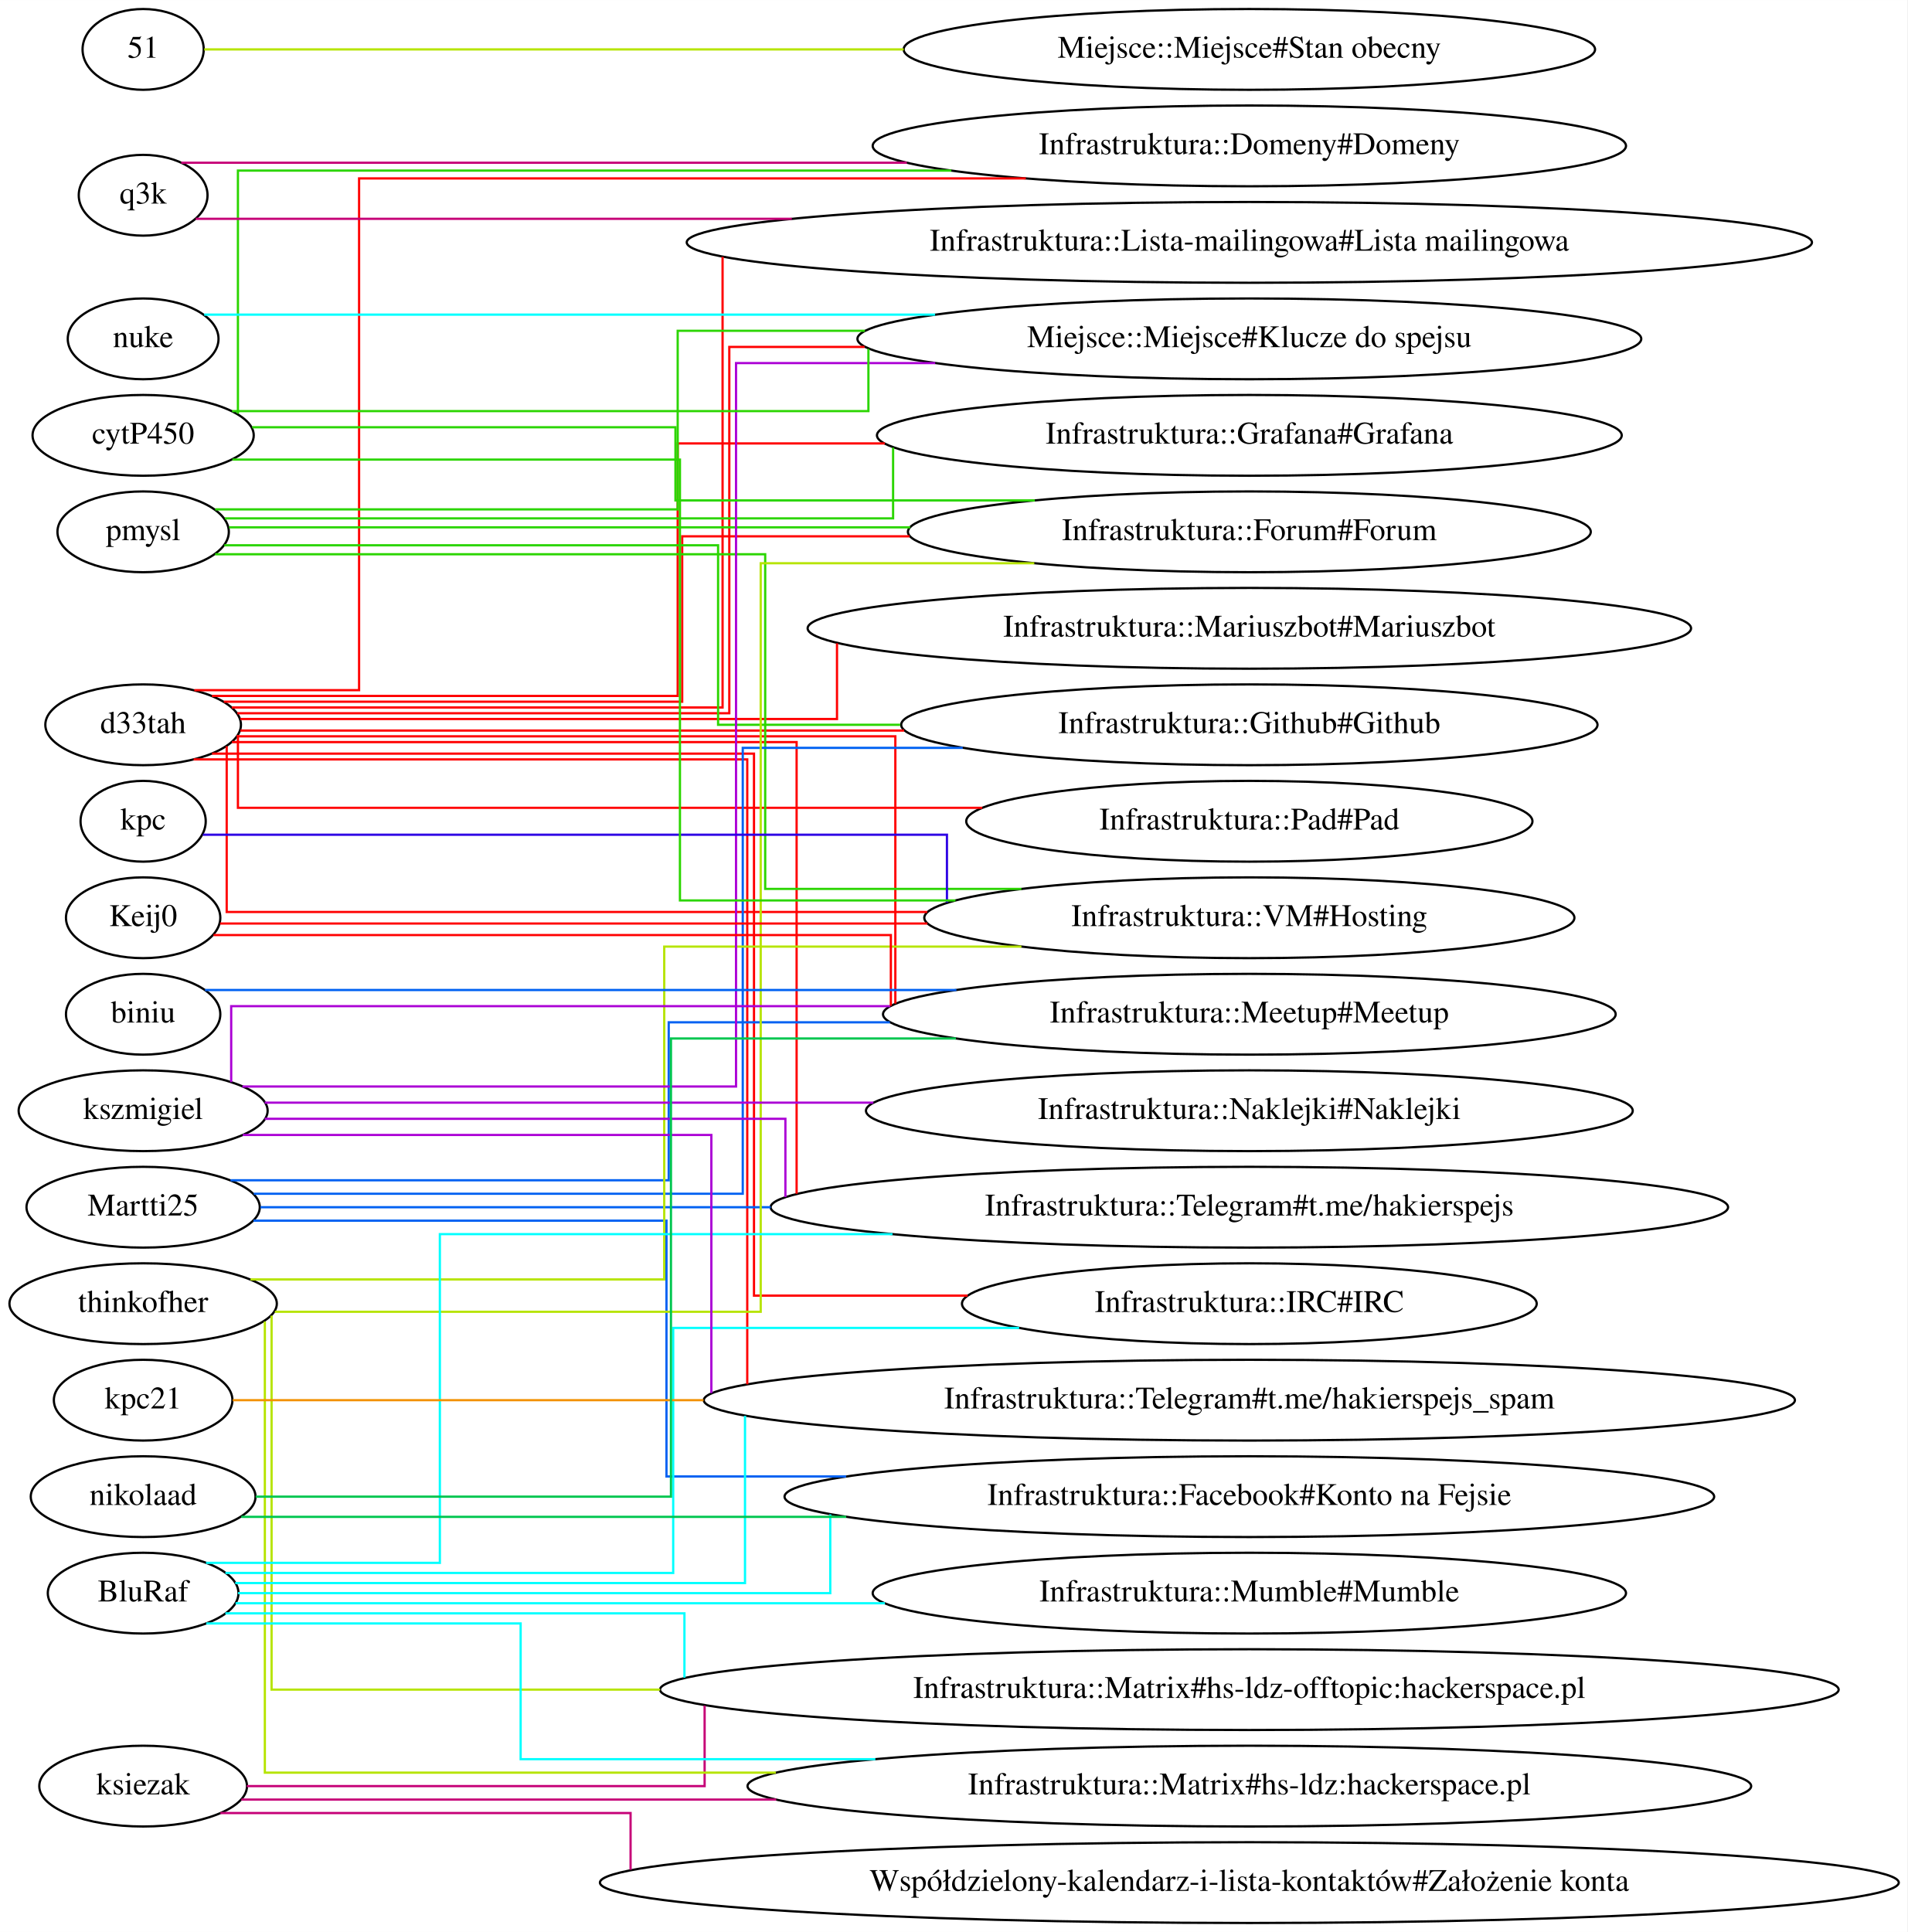
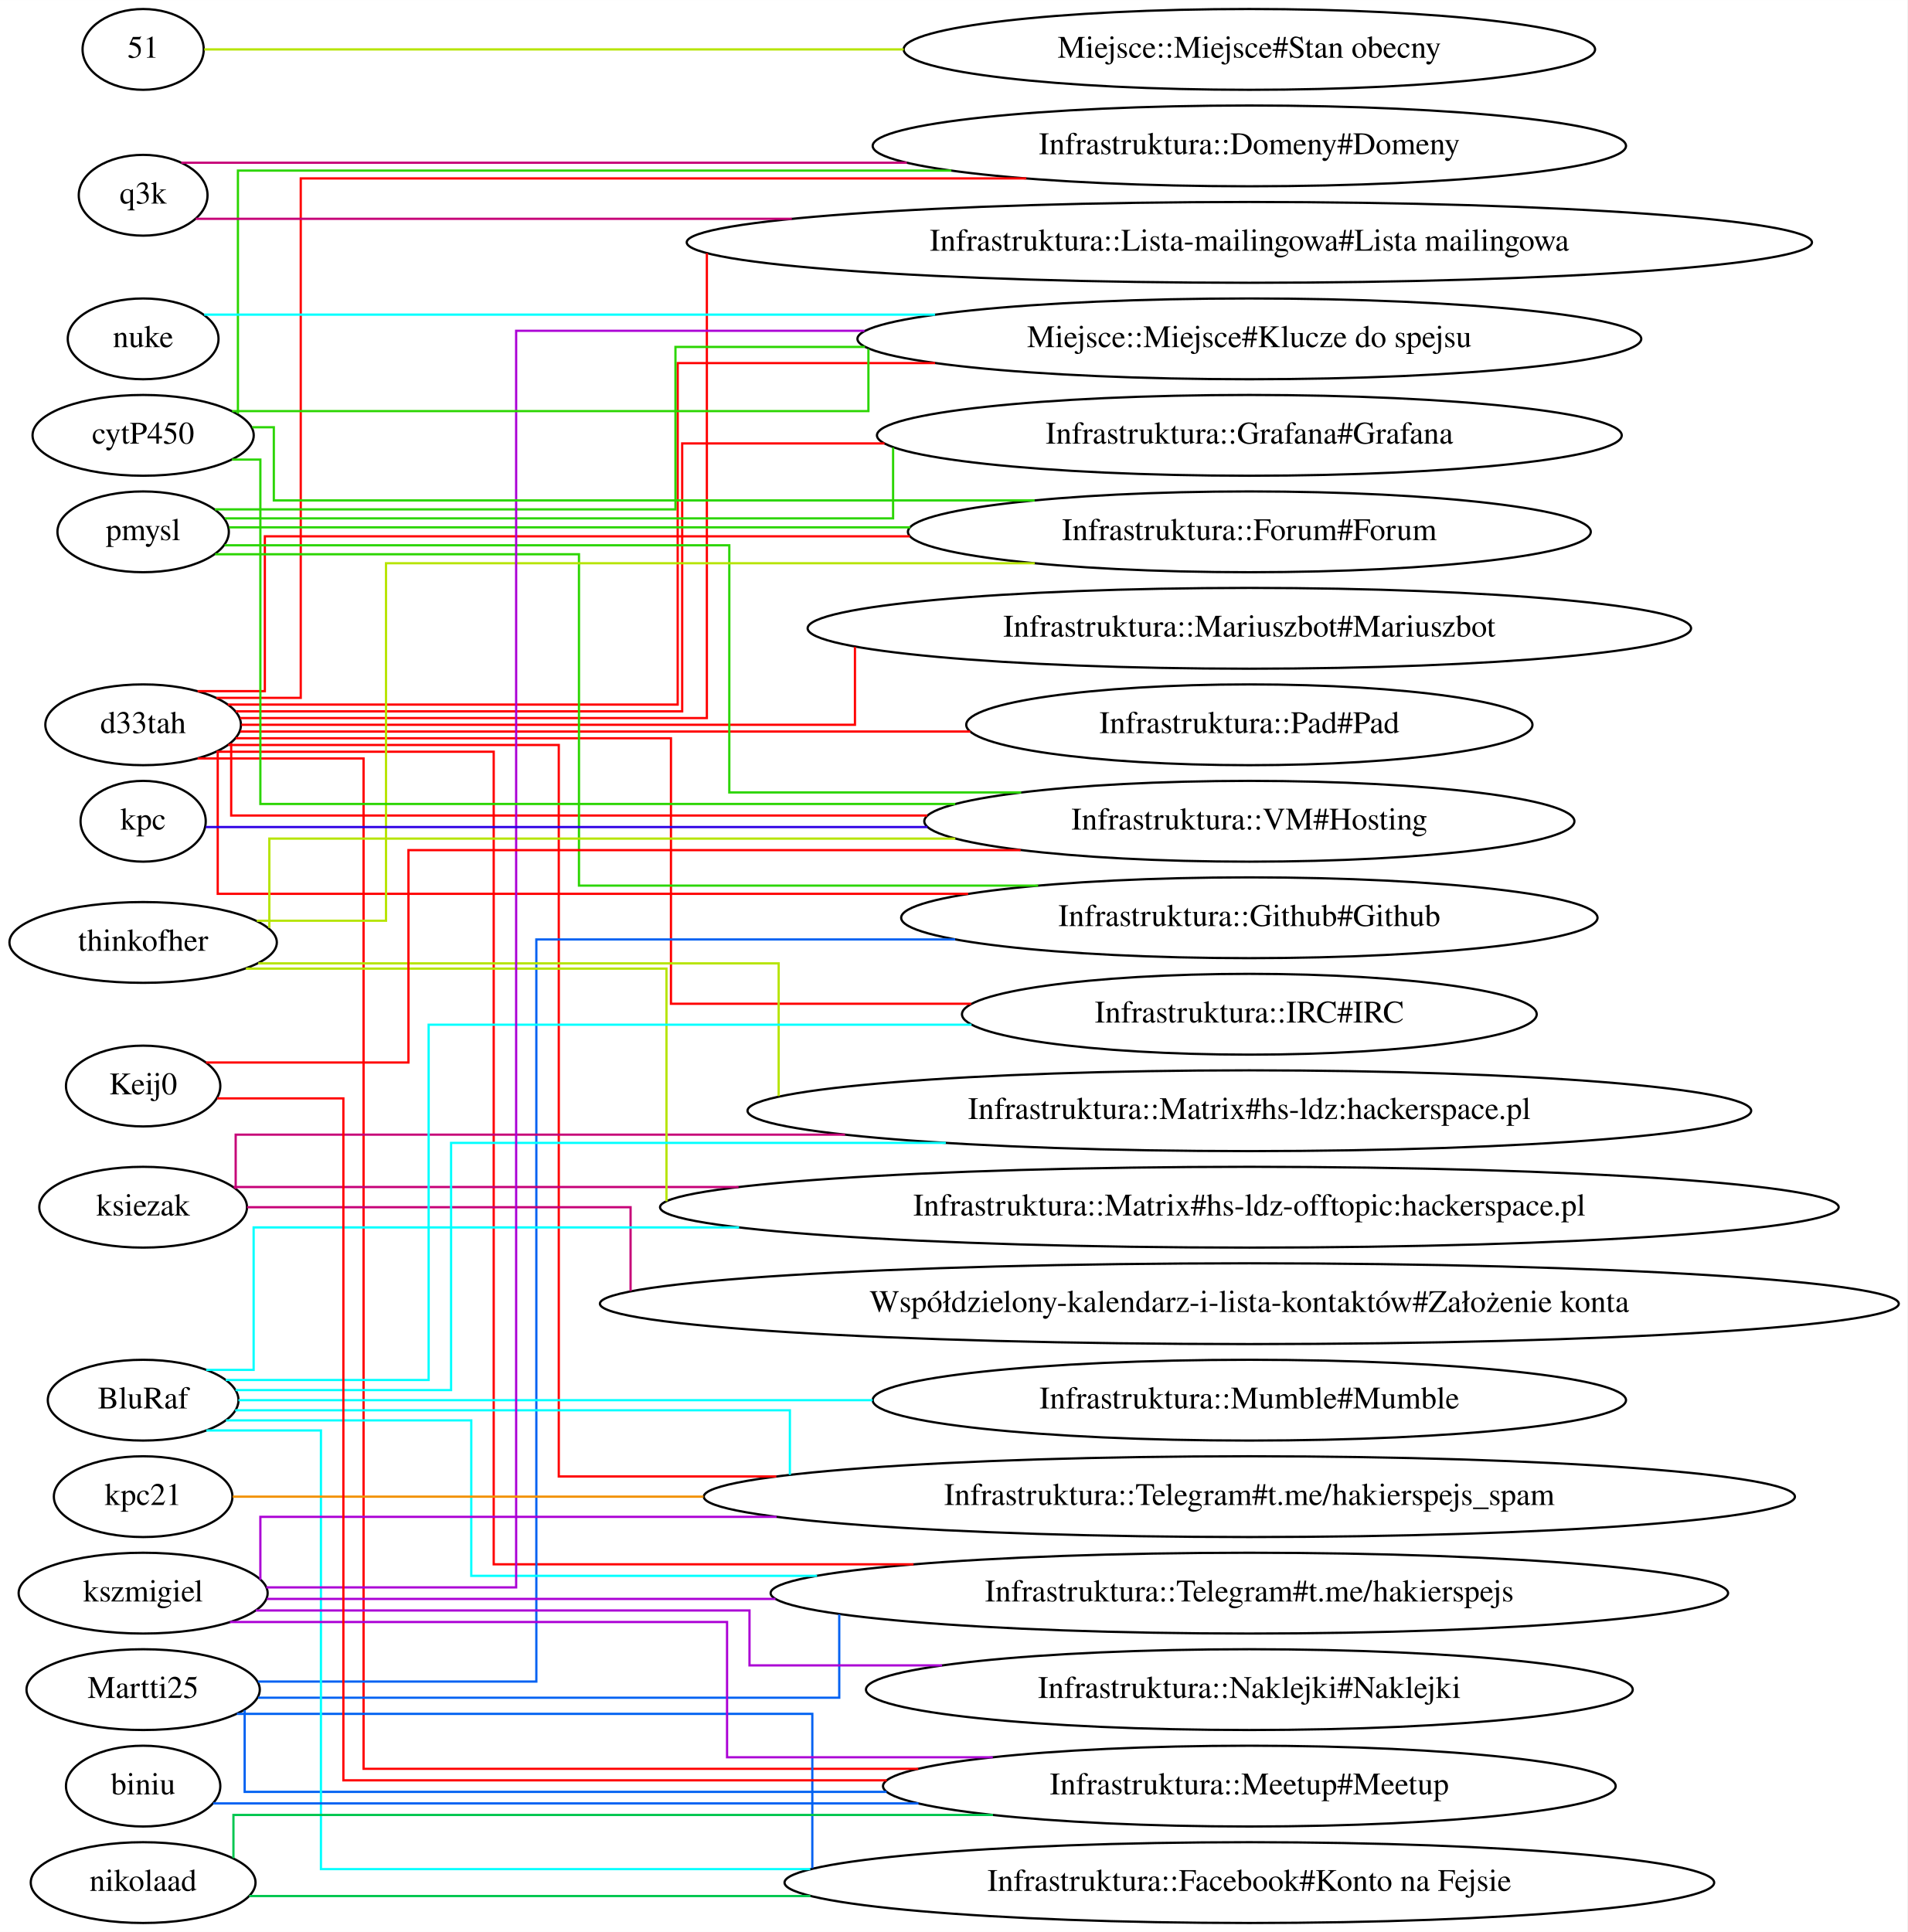
<svg xmlns="http://www.w3.org/2000/svg" width="850pt" height="861pt" viewBox="0.00 0.00 850.04 861.00">
  <g id="graph0" class="graph" transform="scale(1 1) rotate(0) translate(4 857)">
    <polygon fill="#ffffff" stroke="transparent" points="-4,4 -4,-857 846.038,-857 846.038,4 -4,4" />
    <g id="node1" class="node">
      <ellipse fill="none" stroke="#000000" cx="59.795" cy="-534" rx="43.592" ry="18" />
      <text text-anchor="middle" x="59.795" y="-530.3" font-family="Times,serif" font-size="14.00" fill="#000000">d33tah</text>
    </g>
    <g id="node2" class="node">
-       <ellipse fill="none" stroke="#000000" cx="552.814" cy="-491" rx="126.178" ry="18" />
-       <text text-anchor="middle" x="552.814" y="-487.3" font-family="Times,serif" font-size="14.00" fill="#000000">Infrastruktura::Pad#Pad</text>
-     </g>
-     <g id="edge1" class="edge">
-       <path fill="none" stroke="#ff0000" d="M102.038,-529.463C102.038,-519.583 102.038,-497 102.038,-497 102.038,-497 300.236,-497 433.788,-497" />
-     </g>
-     <g id="node3" class="node">
      <ellipse fill="none" stroke="#000000" cx="552.814" cy="-749" rx="250.756" ry="18" />
      <text text-anchor="middle" x="552.814" y="-745.3" font-family="Times,serif" font-size="14.00" fill="#000000">Infrastruktura::Lista-mailingowa#Lista mailingowa</text>
    </g>
+     <g id="edge1" class="edge">
+       <path fill="none" stroke="#ff0000" d="M102.985,-537C174.819,-537 311.038,-537 311.038,-537 311.038,-537 311.038,-712.617 311.038,-744.174" />
+     </g>
+     <g id="node3" class="node">
+       <ellipse fill="none" stroke="#000000" cx="552.814" cy="-577" rx="196.865" ry="18" />
+       <text text-anchor="middle" x="552.814" y="-573.3" font-family="Times,serif" font-size="14.00" fill="#000000">Infrastruktura::Mariuszbot#Mariuszbot</text>
+     </g>
    <g id="edge2" class="edge">
-       <path fill="none" stroke="#ff0000" d="M99.297,-541.714C171.639,-541.714 318.038,-541.714 318.038,-541.714 318.038,-541.714 318.038,-707.581 318.038,-742.569" />
+       <path fill="none" stroke="#ff0000" d="M103.573,-534C190.601,-534 377.038,-534 377.038,-534 377.038,-534 377.038,-556.214 377.038,-568.709" />
    </g>
    <g id="node4" class="node">
+       <ellipse fill="none" stroke="#000000" cx="552.814" cy="-190" rx="243.157" ry="18" />
+       <text text-anchor="middle" x="552.814" y="-186.3" font-family="Times,serif" font-size="14.00" fill="#000000">Infrastruktura::Telegram#t.me/hakierspejs_spam</text>
+     </g>
+     <g id="edge3" class="edge">
+       <path fill="none" stroke="#ff0000" d="M97.728,-525C151.924,-525 245.038,-525 245.038,-525 245.038,-525 245.038,-199 245.038,-199 245.038,-199 288.094,-199 341.998,-199" />
+     </g>
+     <g id="node5" class="node">
+       <ellipse fill="none" stroke="#000000" cx="552.814" cy="-534" rx="126.178" ry="18" />
+       <text text-anchor="middle" x="552.814" y="-530.3" font-family="Times,serif" font-size="14.00" fill="#000000">Infrastruktura::Pad#Pad</text>
+     </g>
+     <g id="edge4" class="edge">
+       <path fill="none" stroke="#ff0000" d="M103.115,-531C175.134,-531 322.082,-531 428.44,-531" />
+     </g>
+     <g id="node6" class="node">
+       <ellipse fill="none" stroke="#000000" cx="552.814" cy="-405" rx="128.077" ry="18" />
+       <text text-anchor="middle" x="552.814" y="-401.3" font-family="Times,serif" font-size="14.00" fill="#000000">Infrastruktura::IRC#IRC</text>
+     </g>
+     <g id="edge5" class="edge">
+       <path fill="none" stroke="#ff0000" d="M101.04,-528C168.507,-528 295.038,-528 295.038,-528 295.038,-528 295.038,-409.667 295.038,-409.667 295.038,-409.667 362.796,-409.667 428.834,-409.667" />
+     </g>
+     <g id="node7" class="node">
+       <ellipse fill="none" stroke="#000000" cx="552.814" cy="-706" rx="174.669" ry="18" />
+       <text text-anchor="middle" x="552.814" y="-702.3" font-family="Times,serif" font-size="14.00" fill="#000000">Miejsce::Miejsce#Klucze do spejsu</text>
+     </g>
+     <g id="edge6" class="edge">
+       <path fill="none" stroke="#ff0000" d="M97.545,-543C164.723,-543 298.038,-543 298.038,-543 298.038,-543 298.038,-695.2 298.038,-695.2 298.038,-695.2 353.553,-695.2 412.755,-695.2" />
+     </g>
+     <g id="node8" class="node">
+       <ellipse fill="none" stroke="#000000" cx="552.814" cy="-491" rx="144.874" ry="18" />
+       <text text-anchor="middle" x="552.814" y="-487.3" font-family="Times,serif" font-size="14.00" fill="#000000">Infrastruktura::VM#Hosting</text>
+     </g>
+     <g id="edge7" class="edge">
+       <path fill="none" stroke="#ff0000" d="M99.038,-525.819C99.038,-514.005 99.038,-493.571 99.038,-493.571 99.038,-493.571 276.294,-493.571 409.236,-493.571" />
+     </g>
+     <g id="node9" class="node">
      <ellipse fill="none" stroke="#000000" cx="552.814" cy="-663" rx="165.971" ry="18" />
      <text text-anchor="middle" x="552.814" y="-659.3" font-family="Times,serif" font-size="14.00" fill="#000000">Infrastruktura::Grafana#Grafana</text>
    </g>
-     <g id="edge3" class="edge">
-       <path fill="none" stroke="#ff0000" d="M90.453,-546.857C154.799,-546.857 298.038,-546.857 298.038,-546.857 298.038,-546.857 298.038,-659.4 298.038,-659.4 298.038,-659.4 340.288,-659.4 390.378,-659.4" />
-     </g>
-     <g id="node5" class="node">
-       <ellipse fill="none" stroke="#000000" cx="552.814" cy="-233" rx="243.157" ry="18" />
-       <text text-anchor="middle" x="552.814" y="-229.3" font-family="Times,serif" font-size="14.00" fill="#000000">Infrastruktura::Telegram#t.me/hakierspejs_spam</text>
-     </g>
-     <g id="edge4" class="edge">
-       <path fill="none" stroke="#ff0000" d="M82.287,-518.571C146.997,-518.571 329.038,-518.571 329.038,-518.571 329.038,-518.571 329.038,-284.035 329.038,-240.059" />
-     </g>
-     <g id="node6" class="node">
-       <ellipse fill="none" stroke="#000000" cx="552.814" cy="-706" rx="174.669" ry="18" />
-       <text text-anchor="middle" x="552.814" y="-702.3" font-family="Times,serif" font-size="14.00" fill="#000000">Miejsce::Miejsce#Klucze do spejsu</text>
-     </g>
-     <g id="edge5" class="edge">
-       <path fill="none" stroke="#ff0000" d="M101.768,-539.143C175.615,-539.143 321.038,-539.143 321.038,-539.143 321.038,-539.143 321.038,-702.4 321.038,-702.4 321.038,-702.4 346.892,-702.4 381.329,-702.4" />
-     </g>
-     <g id="node7" class="node">
-       <ellipse fill="none" stroke="#000000" cx="552.814" cy="-405" rx="163.271" ry="18" />
-       <text text-anchor="middle" x="552.814" y="-401.3" font-family="Times,serif" font-size="14.00" fill="#000000">Infrastruktura::Meetup#Meetup</text>
-     </g>
-     <g id="edge6" class="edge">
-       <path fill="none" stroke="#ff0000" d="M101.576,-528.857C191.444,-528.857 395.038,-528.857 395.038,-528.857 395.038,-528.857 395.038,-432.328 395.038,-409.704" />
-     </g>
-     <g id="node8" class="node">
-       <ellipse fill="none" stroke="#000000" cx="552.814" cy="-276" rx="128.077" ry="18" />
-       <text text-anchor="middle" x="552.814" y="-272.3" font-family="Times,serif" font-size="14.00" fill="#000000">Infrastruktura::IRC#IRC</text>
-     </g>
-     <g id="edge7" class="edge">
-       <path fill="none" stroke="#ff0000" d="M90.495,-521.143C161.694,-521.143 332.038,-521.143 332.038,-521.143 332.038,-521.143 332.038,-279.6 332.038,-279.6 332.038,-279.6 377.564,-279.6 427.269,-279.6" />
-     </g>
-     <g id="node9" class="node">
+     <g id="edge8" class="edge">
+       <path fill="none" stroke="#ff0000" d="M101.094,-540C169.783,-540 300.038,-540 300.038,-540 300.038,-540 300.038,-659.4 300.038,-659.4 300.038,-659.4 341.156,-659.4 390.225,-659.4" />
+     </g>
+     <g id="node10" class="node">
+       <ellipse fill="none" stroke="#000000" cx="552.814" cy="-448" rx="155.173" ry="18" />
+       <text text-anchor="middle" x="552.814" y="-444.3" font-family="Times,serif" font-size="14.00" fill="#000000">Infrastruktura::Github#Github</text>
+     </g>
+     <g id="edge9" class="edge">
+       <path fill="none" stroke="#ff0000" d="M93.038,-522.229C93.038,-501.042 93.038,-458.667 93.038,-458.667 93.038,-458.667 291.342,-458.667 427.482,-458.667" />
+     </g>
+     <g id="node11" class="node">
+       <ellipse fill="none" stroke="#000000" cx="552.814" cy="-61" rx="163.271" ry="18" />
+       <text text-anchor="middle" x="552.814" y="-57.3" font-family="Times,serif" font-size="14.00" fill="#000000">Infrastruktura::Meetup#Meetup</text>
+     </g>
+     <g id="edge10" class="edge">
+       <path fill="none" stroke="#ff0000" d="M84.08,-519C113.172,-519 158.038,-519 158.038,-519 158.038,-519 158.038,-68.714 158.038,-68.714 158.038,-68.714 293.122,-68.714 405.252,-68.714" />
+     </g>
+     <g id="node12" class="node">
+       <ellipse fill="none" stroke="#000000" cx="552.814" cy="-792" rx="167.87" ry="18" />
+       <text text-anchor="middle" x="552.814" y="-788.3" font-family="Times,serif" font-size="14.00" fill="#000000">Infrastruktura::Domeny#Domeny</text>
+     </g>
+     <g id="edge11" class="edge">
+       <path fill="none" stroke="#ff0000" d="M92.449,-546C110.792,-546 130.038,-546 130.038,-546 130.038,-546 130.038,-777.5 130.038,-777.5 130.038,-777.5 328.449,-777.5 453.425,-777.5" />
+     </g>
+     <g id="node13" class="node">
+       <ellipse fill="none" stroke="#000000" cx="552.814" cy="-147" rx="213.362" ry="18" />
+       <text text-anchor="middle" x="552.814" y="-143.3" font-family="Times,serif" font-size="14.00" fill="#000000">Infrastruktura::Telegram#t.me/hakierspejs</text>
+     </g>
+     <g id="edge12" class="edge">
+       <path fill="none" stroke="#ff0000" d="M92.548,-522C138.364,-522 216.038,-522 216.038,-522 216.038,-522 216.038,-159.857 216.038,-159.857 216.038,-159.857 313.193,-159.857 403.138,-159.857" />
+     </g>
+     <g id="node14" class="node">
      <ellipse fill="none" stroke="#000000" cx="552.814" cy="-620" rx="152.173" ry="18" />
      <text text-anchor="middle" x="552.814" y="-616.3" font-family="Times,serif" font-size="14.00" fill="#000000">Infrastruktura::Forum#Forum</text>
    </g>
-     <g id="edge8" class="edge">
-       <path fill="none" stroke="#ff0000" d="M95.762,-544.286C162.781,-544.286 300.038,-544.286 300.038,-544.286 300.038,-544.286 300.038,-618 300.038,-618 300.038,-618 347.561,-618 401.395,-618" />
-     </g>
-     <g id="node10" class="node">
-       <ellipse fill="none" stroke="#000000" cx="552.814" cy="-319" rx="213.362" ry="18" />
-       <text text-anchor="middle" x="552.814" y="-315.3" font-family="Times,serif" font-size="14.00" fill="#000000">Infrastruktura::Telegram#t.me/hakierspejs</text>
-     </g>
-     <g id="edge9" class="edge">
-       <path fill="none" stroke="#ff0000" d="M99.376,-526.286C179.007,-526.286 351.038,-526.286 351.038,-526.286 351.038,-526.286 351.038,-358.967 351.038,-324.98" />
-     </g>
-     <g id="node11" class="node">
-       <ellipse fill="none" stroke="#000000" cx="552.814" cy="-534" rx="155.173" ry="18" />
-       <text text-anchor="middle" x="552.814" y="-530.3" font-family="Times,serif" font-size="14.00" fill="#000000">Infrastruktura::Github#Github</text>
-     </g>
-     <g id="edge10" class="edge">
-       <path fill="none" stroke="#ff0000" d="M103.115,-531.429C168.672,-531.429 296.316,-531.429 398.915,-531.429" />
-     </g>
-     <g id="node12" class="node">
-       <ellipse fill="none" stroke="#000000" cx="552.814" cy="-448" rx="144.874" ry="18" />
-       <text text-anchor="middle" x="552.814" y="-444.3" font-family="Times,serif" font-size="14.00" fill="#000000">Infrastruktura::VM#Hosting</text>
-     </g>
-     <g id="edge11" class="edge">
-       <path fill="none" stroke="#ff0000" d="M97.038,-524.43C97.038,-502.516 97.038,-450.571 97.038,-450.571 97.038,-450.571 275.632,-450.571 409.229,-450.571" />
-     </g>
-     <g id="node13" class="node">
-       <ellipse fill="none" stroke="#000000" cx="552.814" cy="-577" rx="196.865" ry="18" />
-       <text text-anchor="middle" x="552.814" y="-573.3" font-family="Times,serif" font-size="14.00" fill="#000000">Infrastruktura::Mariuszbot#Mariuszbot</text>
-     </g>
-     <g id="edge12" class="edge">
-       <path fill="none" stroke="#ff0000" d="M103.119,-536.571C188.227,-536.571 369.038,-536.571 369.038,-536.571 369.038,-536.571 369.038,-558.841 369.038,-570.324" />
-     </g>
-     <g id="node14" class="node">
-       <ellipse fill="none" stroke="#000000" cx="552.814" cy="-792" rx="167.87" ry="18" />
-       <text text-anchor="middle" x="552.814" y="-788.3" font-family="Times,serif" font-size="14.00" fill="#000000">Infrastruktura::Domeny#Domeny</text>
-     </g>
    <g id="edge13" class="edge">
-       <path fill="none" stroke="#ff0000" d="M82.603,-549.429C111.064,-549.429 156.038,-549.429 156.038,-549.429 156.038,-549.429 156.038,-777.5 156.038,-777.5 156.038,-777.5 335.67,-777.5 453.203,-777.5" />
+       <path fill="none" stroke="#ff0000" d="M84.061,-549C98.503,-549 114.038,-549 114.038,-549 114.038,-549 114.038,-618 114.038,-618 114.038,-618 274.631,-618 401.505,-618" />
    </g>
    <g id="node15" class="node">
      <ellipse fill="none" stroke="#000000" cx="59.795" cy="-620" rx="38.194" ry="18" />
      <text text-anchor="middle" x="59.795" y="-616.3" font-family="Times,serif" font-size="14.00" fill="#000000">pmysl</text>
    </g>
    <g id="edge14" class="edge">
+       <path fill="none" stroke="#2bd500" d="M91.79,-630C156.548,-630 297.038,-630 297.038,-630 297.038,-630 297.038,-702.4 297.038,-702.4 297.038,-702.4 334.904,-702.4 381.497,-702.4" />
+     </g>
+     <g id="edge15" class="edge">
+       <path fill="none" stroke="#2bd500" d="M96.12,-614C167.902,-614 321.038,-614 321.038,-614 321.038,-614 321.038,-503.857 321.038,-503.857 321.038,-503.857 388.878,-503.857 451.154,-503.857" />
+     </g>
+     <g id="edge16" class="edge">
      <path fill="none" stroke="#2bd500" d="M96.201,-626C182.829,-626 394.038,-626 394.038,-626 394.038,-626 394.038,-647.248 394.038,-657.54" />
    </g>
-     <g id="edge15" class="edge">
-       <path fill="none" stroke="#2bd500" d="M91.925,-630C156.956,-630 298.038,-630 298.038,-630 298.038,-630 298.038,-709.6 298.038,-709.6 298.038,-709.6 335.374,-709.6 381.461,-709.6" />
-     </g>
-     <g id="edge16" class="edge">
+     <g id="edge17" class="edge">
+       <path fill="none" stroke="#2bd500" d="M91.87,-610C147.041,-610 254.038,-610 254.038,-610 254.038,-610 254.038,-462.333 254.038,-462.333 254.038,-462.333 371.112,-462.333 458.689,-462.333" />
+     </g>
+     <g id="edge18" class="edge">
      <path fill="none" stroke="#2bd500" d="M98.071,-622C162.494,-622 295.913,-622 401.658,-622" />
    </g>
-     <g id="edge17" class="edge">
-       <path fill="none" stroke="#2bd500" d="M95.965,-614C166.598,-614 316.038,-614 316.038,-614 316.038,-614 316.038,-534 316.038,-534 316.038,-534 352.711,-534 397.192,-534" />
-     </g>
-     <g id="edge18" class="edge">
-       <path fill="none" stroke="#2bd500" d="M91.869,-610C164.848,-610 337.038,-610 337.038,-610 337.038,-610 337.038,-460.857 337.038,-460.857 337.038,-460.857 395.279,-460.857 451.244,-460.857" />
-     </g>
    <g id="node16" class="node">
-       <ellipse fill="none" stroke="#000000" cx="59.795" cy="-319" rx="51.991" ry="18" />
-       <text text-anchor="middle" x="59.795" y="-315.3" font-family="Times,serif" font-size="14.00" fill="#000000">Martti25</text>
+       <ellipse fill="none" stroke="#000000" cx="59.795" cy="-104" rx="51.991" ry="18" />
+       <text text-anchor="middle" x="59.795" y="-100.3" font-family="Times,serif" font-size="14.00" fill="#000000">Martti25</text>
+     </g>
+     <g id="edge22" class="edge">
+       <path fill="none" stroke="#0061f2" d="M110.953,-107.6C162.679,-107.6 235.038,-107.6 235.038,-107.6 235.038,-107.6 235.038,-438.333 235.038,-438.333 235.038,-438.333 334.193,-438.333 421.728,-438.333" />
    </g>
    <g id="edge20" class="edge">
-       <path fill="none" stroke="#0061f2" d="M98.738,-331C165.346,-331 294.038,-331 294.038,-331 294.038,-331 294.038,-401.4 294.038,-401.4 294.038,-401.4 339.669,-401.4 392.608,-401.4" />
+       <path fill="none" stroke="#0061f2" d="M105.038,-94.778C105.038,-81.462 105.038,-58.429 105.038,-58.429 105.038,-58.429 262.897,-58.429 391.156,-58.429" />
+     </g>
+     <g id="edge21" class="edge">
+       <path fill="none" stroke="#0061f2" d="M111.025,-100.4C199.143,-100.4 370.038,-100.4 370.038,-100.4 370.038,-100.4 370.038,-123.953 370.038,-137.57" />
+     </g>
+     <g id="node17" class="node">
+       <ellipse fill="none" stroke="#000000" cx="552.814" cy="-18" rx="207.163" ry="18" />
+       <text text-anchor="middle" x="552.814" y="-14.3" font-family="Times,serif" font-size="14.00" fill="#000000">Infrastruktura::Facebook#Konto na Fejsie</text>
    </g>
    <g id="edge19" class="edge">
-       <path fill="none" stroke="#0061f2" d="M112.09,-319C166.61,-319 255.649,-319 339.475,-319" />
-     </g>
-     <g id="edge21" class="edge">
-       <path fill="none" stroke="#0061f2" d="M109.123,-325C186.341,-325 327.038,-325 327.038,-325 327.038,-325 327.038,-523.714 327.038,-523.714 327.038,-523.714 373.996,-523.714 425.082,-523.714" />
-     </g>
-     <g id="node17" class="node">
-       <ellipse fill="none" stroke="#000000" cx="552.814" cy="-190" rx="207.163" ry="18" />
-       <text text-anchor="middle" x="552.814" y="-186.3" font-family="Times,serif" font-size="14.00" fill="#000000">Infrastruktura::Facebook#Konto na Fejsie</text>
-     </g>
-     <g id="edge22" class="edge">
-       <path fill="none" stroke="#0061f2" d="M108.975,-313C177.406,-313 293.038,-313 293.038,-313 293.038,-313 293.038,-199 293.038,-199 293.038,-199 328.436,-199 373.099,-199" />
+       <path fill="none" stroke="#0061f2" d="M101.578,-93.2C183.659,-93.2 358.038,-93.2 358.038,-93.2 358.038,-93.2 358.038,-42.597 358.038,-24.412" />
    </g>
    <g id="node18" class="node">
-       <ellipse fill="none" stroke="#000000" cx="59.795" cy="-61" rx="46.292" ry="18" />
-       <text text-anchor="middle" x="59.795" y="-57.3" font-family="Times,serif" font-size="14.00" fill="#000000">ksiezak</text>
+       <ellipse fill="none" stroke="#000000" cx="59.795" cy="-319" rx="46.292" ry="18" />
+       <text text-anchor="middle" x="59.795" y="-315.3" font-family="Times,serif" font-size="14.00" fill="#000000">ksiezak</text>
    </g>
    <g id="node19" class="node">
-       <ellipse fill="none" stroke="#000000" cx="552.814" cy="-104" rx="262.653" ry="18" />
-       <text text-anchor="middle" x="552.814" y="-100.3" font-family="Times,serif" font-size="14.00" fill="#000000">Infrastruktura::Matrix#hs-ldz-offtopic:hackerspace.pl</text>
+       <ellipse fill="none" stroke="#000000" cx="552.814" cy="-362" rx="223.66" ry="18" />
+       <text text-anchor="middle" x="552.814" y="-358.3" font-family="Times,serif" font-size="14.00" fill="#000000">Infrastruktura::Matrix#hs-ldz:hackerspace.pl</text>
    </g>
    <g id="edge23" class="edge">
-       <path fill="none" stroke="#c60077" d="M105.985,-61C178.291,-61 310.038,-61 310.038,-61 310.038,-61 310.038,-84.686 310.038,-96.899" />
+       <path fill="none" stroke="#c60077" d="M101.038,-327.159C101.038,-336.738 101.038,-351.333 101.038,-351.333 101.038,-351.333 246.726,-351.333 372.637,-351.333" />
    </g>
    <g id="node20" class="node">
-       <ellipse fill="none" stroke="#000000" cx="552.814" cy="-18" rx="289.449" ry="18" />
-       <text text-anchor="middle" x="552.814" y="-14.3" font-family="Times,serif" font-size="14.00" fill="#000000">Współdzielony-kalendarz-i-lista-kontaktów#Założenie konta</text>
+       <ellipse fill="none" stroke="#000000" cx="552.814" cy="-276" rx="289.449" ry="18" />
+       <text text-anchor="middle" x="552.814" y="-272.3" font-family="Times,serif" font-size="14.00" fill="#000000">Współdzielony-kalendarz-i-lista-kontaktów#Założenie konta</text>
    </g>
    <g id="edge24" class="edge">
-       <path fill="none" stroke="#c60077" d="M94.218,-49C155.474,-49 277.038,-49 277.038,-49 277.038,-49 277.038,-32.635 277.038,-23.686" />
+       <path fill="none" stroke="#c60077" d="M106.132,-319C169.934,-319 277.038,-319 277.038,-319 277.038,-319 277.038,-293.277 277.038,-281.622" />
    </g>
    <g id="node21" class="node">
-       <ellipse fill="none" stroke="#000000" cx="552.814" cy="-61" rx="223.66" ry="18" />
-       <text text-anchor="middle" x="552.814" y="-57.3" font-family="Times,serif" font-size="14.00" fill="#000000">Infrastruktura::Matrix#hs-ldz:hackerspace.pl</text>
+       <ellipse fill="none" stroke="#000000" cx="552.814" cy="-319" rx="262.653" ry="18" />
+       <text text-anchor="middle" x="552.814" y="-315.3" font-family="Times,serif" font-size="14.00" fill="#000000">Infrastruktura::Matrix#hs-ldz-offtopic:hackerspace.pl</text>
    </g>
    <g id="edge25" class="edge">
-       <path fill="none" stroke="#c60077" d="M103.547,-55C157.455,-55 252.872,-55 341.946,-55" />
+       <path fill="none" stroke="#c60077" d="M100.141,-328C150.103,-328 239.167,-328 325.154,-328" />
    </g>
    <g id="node22" class="node">
-       <ellipse fill="none" stroke="#000000" cx="59.795" cy="-276" rx="59.59" ry="18" />
-       <text text-anchor="middle" x="59.795" y="-272.3" font-family="Times,serif" font-size="14.00" fill="#000000">thinkofher</text>
+       <ellipse fill="none" stroke="#000000" cx="59.795" cy="-437" rx="59.59" ry="18" />
+       <text text-anchor="middle" x="59.795" y="-433.3" font-family="Times,serif" font-size="14.00" fill="#000000">thinkofher</text>
+     </g>
+     <g id="edge27" class="edge">
+       <path fill="none" stroke="#b6e400" d="M116.038,-443.436C116.038,-456.154 116.038,-483.286 116.038,-483.286 116.038,-483.286 293.112,-483.286 421.767,-483.286" />
+     </g>
+     <g id="edge29" class="edge">
+       <path fill="none" stroke="#b6e400" d="M110.43,-446.667C138.602,-446.667 168.038,-446.667 168.038,-446.667 168.038,-446.667 168.038,-606 168.038,-606 168.038,-606 343.25,-606 457.206,-606" />
+     </g>
+     <g id="edge26" class="edge">
+       <path fill="none" stroke="#b6e400" d="M111.088,-427.667C192.711,-427.667 343.038,-427.667 343.038,-427.667 343.038,-427.667 343.038,-385.146 343.038,-368.536" />
    </g>
    <g id="edge28" class="edge">
-       <path fill="none" stroke="#b6e400" d="M118.504,-272.4C199.34,-272.4 335.038,-272.4 335.038,-272.4 335.038,-272.4 335.038,-606 335.038,-606 335.038,-606 398.551,-606 456.977,-606" />
-     </g>
-     <g id="edge27" class="edge">
-       <path fill="none" stroke="#b6e400" d="M107.634,-286.8C175.62,-286.8 292.038,-286.8 292.038,-286.8 292.038,-286.8 292.038,-435.143 292.038,-435.143 292.038,-435.143 378.023,-435.143 451.244,-435.143" />
-     </g>
-     <g id="edge26" class="edge">
-       <path fill="none" stroke="#b6e400" d="M117.038,-270.664C117.038,-241.632 117.038,-104 117.038,-104 117.038,-104 198.045,-104 290.207,-104" />
-     </g>
-     <g id="edge29" class="edge">
-       <path fill="none" stroke="#b6e400" d="M114.038,-268.062C114.038,-229.886 114.038,-67 114.038,-67 114.038,-67 229.373,-67 341.78,-67" />
+       <path fill="none" stroke="#b6e400" d="M105.598,-425.333C173.524,-425.333 293.038,-425.333 293.038,-425.333 293.038,-425.333 293.038,-338.003 293.038,-321.628" />
    </g>
    <g id="node23" class="node">
-       <ellipse fill="none" stroke="#000000" cx="59.795" cy="-147" rx="42.494" ry="18" />
-       <text text-anchor="middle" x="59.795" y="-143.3" font-family="Times,serif" font-size="14.00" fill="#000000">BluRaf</text>
+       <ellipse fill="none" stroke="#000000" cx="59.795" cy="-233" rx="42.494" ry="18" />
+       <text text-anchor="middle" x="59.795" y="-229.3" font-family="Times,serif" font-size="14.00" fill="#000000">BluRaf</text>
+     </g>
+     <g id="edge33" class="edge">
+       <path fill="none" stroke="#00ffff" d="M100.787,-228.5C180.366,-228.5 348.038,-228.5 348.038,-228.5 348.038,-228.5 348.038,-211.12 348.038,-199.715" />
+     </g>
+     <g id="edge34" class="edge">
+       <path fill="none" stroke="#00ffff" d="M96.599,-242C134.179,-242 187.038,-242 187.038,-242 187.038,-242 187.038,-400.333 187.038,-400.333 187.038,-400.333 322.864,-400.333 428.979,-400.333" />
+     </g>
+     <g id="edge36" class="edge">
+       <path fill="none" stroke="#00ffff" d="M96.698,-224C140.022,-224 206.038,-224 206.038,-224 206.038,-224 206.038,-154.714 206.038,-154.714 206.038,-154.714 280.341,-154.714 360.158,-154.714" />
+     </g>
+     <g id="edge31" class="edge">
+       <path fill="none" stroke="#00ffff" d="M87.956,-219.5C110.733,-219.5 139.038,-219.5 139.038,-219.5 139.038,-219.5 139.038,-24 139.038,-24 139.038,-24 250.093,-24 357.134,-24" />
    </g>
    <g id="edge30" class="edge">
-       <path fill="none" stroke="#00ffff" d="M100.827,-151.5C175.97,-151.5 328.038,-151.5 328.038,-151.5 328.038,-151.5 328.038,-206.342 328.038,-226.051" />
-     </g>
-     <g id="edge31" class="edge">
-       <path fill="none" stroke="#00ffff" d="M96.448,-156C162.805,-156 296.038,-156 296.038,-156 296.038,-156 296.038,-265.2 296.038,-265.2 296.038,-265.2 378.7,-265.2 450.222,-265.2" />
-     </g>
-     <g id="edge33" class="edge">
-       <path fill="none" stroke="#00ffff" d="M87.84,-160.5C126.659,-160.5 192.038,-160.5 192.038,-160.5 192.038,-160.5 192.038,-307 192.038,-307 192.038,-307 297.065,-307 393.785,-307" />
+       <path fill="none" stroke="#00ffff" d="M100.972,-237.5C141.398,-237.5 197.038,-237.5 197.038,-237.5 197.038,-237.5 197.038,-347.667 197.038,-347.667 197.038,-347.667 316.955,-347.667 417.549,-347.667" />
    </g>
    <g id="edge32" class="edge">
-       <path fill="none" stroke="#00ffff" d="M102.055,-147C186.066,-147 366.038,-147 366.038,-147 366.038,-147 366.038,-169.699 366.038,-182.113" />
+       <path fill="none" stroke="#00ffff" d="M87.869,-246.5C98.927,-246.5 109.038,-246.5 109.038,-246.5 109.038,-246.5 109.038,-310 109.038,-310 109.038,-310 216.329,-310 325.401,-310" />
+     </g>
+     <g id="node24" class="node">
+       <ellipse fill="none" stroke="#000000" cx="552.814" cy="-233" rx="167.87" ry="18" />
+       <text text-anchor="middle" x="552.814" y="-229.3" font-family="Times,serif" font-size="14.00" fill="#000000">Infrastruktura::Mumble#Mumble</text>
    </g>
    <g id="edge35" class="edge">
-       <path fill="none" stroke="#00ffff" d="M96.434,-138C163.922,-138 301.038,-138 301.038,-138 301.038,-138 301.038,-118.875 301.038,-109.312" />
-     </g>
-     <g id="edge36" class="edge">
-       <path fill="none" stroke="#00ffff" d="M87.955,-133.5C135.85,-133.5 228.038,-133.5 228.038,-133.5 228.038,-133.5 228.038,-73 228.038,-73 228.038,-73 306.403,-73 386.145,-73" />
-     </g>
-     <g id="node24" class="node">
-       <ellipse fill="none" stroke="#000000" cx="552.814" cy="-147" rx="167.87" ry="18" />
-       <text text-anchor="middle" x="552.814" y="-143.3" font-family="Times,serif" font-size="14.00" fill="#000000">Infrastruktura::Mumble#Mumble</text>
-     </g>
-     <g id="edge34" class="edge">
-       <path fill="none" stroke="#00ffff" d="M100.981,-142.5C164.104,-142.5 288.197,-142.5 390.388,-142.5" />
+       <path fill="none" stroke="#00ffff" d="M102.256,-233C164.619,-233 284.467,-233 384.885,-233" />
    </g>
    <g id="node25" class="node">
-       <ellipse fill="none" stroke="#000000" cx="59.795" cy="-362" rx="55.491" ry="18" />
-       <text text-anchor="middle" x="59.795" y="-358.3" font-family="Times,serif" font-size="14.00" fill="#000000">kszmigiel</text>
+       <ellipse fill="none" stroke="#000000" cx="59.795" cy="-147" rx="55.491" ry="18" />
+       <text text-anchor="middle" x="59.795" y="-143.3" font-family="Times,serif" font-size="14.00" fill="#000000">kszmigiel</text>
+     </g>
+     <g id="edge37" class="edge">
+       <path fill="none" stroke="#ab00d5" d="M112.038,-152.922C112.038,-162.664 112.038,-181 112.038,-181 112.038,-181 228.783,-181 342.108,-181" />
    </g>
    <g id="edge38" class="edge">
-       <path fill="none" stroke="#ab00d5" d="M104.196,-351.2C176.825,-351.2 313.038,-351.2 313.038,-351.2 313.038,-351.2 313.038,-254.959 313.038,-236.162" />
-     </g>
-     <g id="edge37" class="edge">
-       <path fill="none" stroke="#ab00d5" d="M104.023,-372.8C179.247,-372.8 324.038,-372.8 324.038,-372.8 324.038,-372.8 324.038,-695.2 324.038,-695.2 324.038,-695.2 365.323,-695.2 412.816,-695.2" />
+       <path fill="none" stroke="#ab00d5" d="M114.69,-149.571C163.113,-149.571 226.038,-149.571 226.038,-149.571 226.038,-149.571 226.038,-709.6 226.038,-709.6 226.038,-709.6 302.397,-709.6 381.291,-709.6" />
+     </g>
+     <g id="edge40" class="edge">
+       <path fill="none" stroke="#ab00d5" d="M98.475,-134.143C170.97,-134.143 320.038,-134.143 320.038,-134.143 320.038,-134.143 320.038,-73.857 320.038,-73.857 320.038,-73.857 379.604,-73.857 438.472,-73.857" />
+     </g>
+     <g id="edge41" class="edge">
+       <path fill="none" stroke="#ab00d5" d="M114.915,-144.429C170.132,-144.429 258.617,-144.429 341.641,-144.429" />
+     </g>
+     <g id="node26" class="node">
+       <ellipse fill="none" stroke="#000000" cx="552.814" cy="-104" rx="170.87" ry="18" />
+       <text text-anchor="middle" x="552.814" y="-100.3" font-family="Times,serif" font-size="14.00" fill="#000000">Infrastruktura::Naklejki#Naklejki</text>
    </g>
    <g id="edge39" class="edge">
-       <path fill="none" stroke="#ab00d5" d="M99.038,-374.734C99.038,-388.531 99.038,-408.6 99.038,-408.6 99.038,-408.6 262.185,-408.6 392.829,-408.6" />
-     </g>
-     <g id="edge40" class="edge">
-       <path fill="none" stroke="#ab00d5" d="M113.971,-358.4C196.956,-358.4 346.038,-358.4 346.038,-358.4 346.038,-358.4 346.038,-333.869 346.038,-323.52" />
-     </g>
-     <g id="node26" class="node">
-       <ellipse fill="none" stroke="#000000" cx="552.814" cy="-362" rx="170.87" ry="18" />
-       <text text-anchor="middle" x="552.814" y="-358.3" font-family="Times,serif" font-size="14.00" fill="#000000">Infrastruktura::Naklejki#Naklejki</text>
-     </g>
-     <g id="edge41" class="edge">
-       <path fill="none" stroke="#ab00d5" d="M113.967,-365.6C178.879,-365.6 290.723,-365.6 385.252,-365.6" />
+       <path fill="none" stroke="#ab00d5" d="M109.992,-139.286C188.144,-139.286 330.038,-139.286 330.038,-139.286 330.038,-139.286 330.038,-114.8 330.038,-114.8 330.038,-114.8 369.871,-114.8 415.85,-114.8" />
    </g>
    <g id="node27" class="node">
-       <ellipse fill="none" stroke="#000000" cx="59.795" cy="-233" rx="39.794" ry="18" />
-       <text text-anchor="middle" x="59.795" y="-229.3" font-family="Times,serif" font-size="14.00" fill="#000000">kpc21</text>
+       <ellipse fill="none" stroke="#000000" cx="59.795" cy="-190" rx="39.794" ry="18" />
+       <text text-anchor="middle" x="59.795" y="-186.3" font-family="Times,serif" font-size="14.00" fill="#000000">kpc21</text>
    </g>
    <g id="edge42" class="edge">
-       <path fill="none" stroke="#f29100" d="M99.723,-233C146.602,-233 228.316,-233 309.558,-233" />
+       <path fill="none" stroke="#f29100" d="M99.723,-190C146.602,-190 228.316,-190 309.558,-190" />
    </g>
    <g id="node28" class="node">
-       <ellipse fill="none" stroke="#000000" cx="59.795" cy="-190" rx="50.091" ry="18" />
-       <text text-anchor="middle" x="59.795" y="-186.3" font-family="Times,serif" font-size="14.00" fill="#000000">nikolaad</text>
+       <ellipse fill="none" stroke="#000000" cx="59.795" cy="-18" rx="50.091" ry="18" />
+       <text text-anchor="middle" x="59.795" y="-14.3" font-family="Times,serif" font-size="14.00" fill="#000000">nikolaad</text>
+     </g>
+     <g id="edge44" class="edge">
+       <path fill="none" stroke="#00c64f" d="M100.038,-28.882C100.038,-37.516 100.038,-48.143 100.038,-48.143 100.038,-48.143 304.428,-48.143 438.559,-48.143" />
    </g>
    <g id="edge43" class="edge">
-       <path fill="none" stroke="#00c64f" d="M109.972,-190C179.06,-190 295.038,-190 295.038,-190 295.038,-190 295.038,-394.2 295.038,-394.2 295.038,-394.2 358.229,-394.2 422.038,-394.2" />
-     </g>
-     <g id="edge44" class="edge">
-       <path fill="none" stroke="#00c64f" d="M103.547,-181C163.818,-181 275.974,-181 373.143,-181" />
+       <path fill="none" stroke="#00c64f" d="M107.067,-12C164.73,-12 265.834,-12 357.189,-12" />
    </g>
    <g id="node29" class="node">
      <ellipse fill="none" stroke="#000000" cx="59.795" cy="-491" rx="27.895" ry="18" />
      <text text-anchor="middle" x="59.795" y="-487.3" font-family="Times,serif" font-size="14.00" fill="#000000">kpc</text>
    </g>
    <g id="edge45" class="edge">
-       <path fill="none" stroke="#2e00e4" d="M86.428,-485C169.452,-485 418.038,-485 418.038,-485 418.038,-485 418.038,-465.468 418.038,-454.786" />
+       <path fill="none" stroke="#2e00e4" d="M87.714,-488.429C148.519,-488.429 296.511,-488.429 409.361,-488.429" />
    </g>
    <g id="node30" class="node">
-       <ellipse fill="none" stroke="#000000" cx="59.795" cy="-448" rx="34.394" ry="18" />
-       <text text-anchor="middle" x="59.795" y="-444.3" font-family="Times,serif" font-size="14.00" fill="#000000">Keij0</text>
+       <ellipse fill="none" stroke="#000000" cx="59.795" cy="-373" rx="34.394" ry="18" />
+       <text text-anchor="middle" x="59.795" y="-369.3" font-family="Times,serif" font-size="14.00" fill="#000000">Keij0</text>
+     </g>
+     <g id="edge46" class="edge">
+       <path fill="none" stroke="#ff0000" d="M87.817,-383.5C122.783,-383.5 178.038,-383.5 178.038,-383.5 178.038,-383.5 178.038,-478.143 178.038,-478.143 178.038,-478.143 339.921,-478.143 450.9,-478.143" />
    </g>
    <g id="edge47" class="edge">
-       <path fill="none" stroke="#ff0000" d="M91.145,-440.286C174.102,-440.286 393.038,-440.286 393.038,-440.286 393.038,-440.286 393.038,-417.879 393.038,-408.776" />
-     </g>
-     <g id="edge46" class="edge">
-       <path fill="none" stroke="#ff0000" d="M94.071,-445.429C158.327,-445.429 300.243,-445.429 409.333,-445.429" />
+       <path fill="none" stroke="#ff0000" d="M92.772,-367.5C118.194,-367.5 149.038,-367.5 149.038,-367.5 149.038,-367.5 149.038,-63.571 149.038,-63.571 149.038,-63.571 278.799,-63.571 391.2,-63.571" />
    </g>
    <g id="node31" class="node">
      <ellipse fill="none" stroke="#000000" cx="59.795" cy="-663" rx="49.291" ry="18" />
      <text text-anchor="middle" x="59.795" y="-659.3" font-family="Times,serif" font-size="14.00" fill="#000000">cytP450</text>
    </g>
+     <g id="edge50" class="edge">
+       <path fill="none" stroke="#2bd500" d="M99.431,-673.8C185.746,-673.8 383.038,-673.8 383.038,-673.8 383.038,-673.8 383.038,-692.675 383.038,-701.523" />
+     </g>
+     <g id="edge49" class="edge">
+       <path fill="none" stroke="#2bd500" d="M99.391,-652.2C106.678,-652.2 112.038,-652.2 112.038,-652.2 112.038,-652.2 112.038,-498.714 112.038,-498.714 112.038,-498.714 291.831,-498.714 421.76,-498.714" />
+     </g>
    <g id="edge48" class="edge">
-       <path fill="none" stroke="#2bd500" d="M99.431,-673.8C185.746,-673.8 383.038,-673.8 383.038,-673.8 383.038,-673.8 383.038,-692.675 383.038,-701.523" />
-     </g>
-     <g id="edge50" class="edge">
-       <path fill="none" stroke="#2bd500" d="M108.377,-666.6C177.786,-666.6 297.038,-666.6 297.038,-666.6 297.038,-666.6 297.038,-634 297.038,-634 297.038,-634 384.559,-634 457.209,-634" />
-     </g>
-     <g id="edge49" class="edge">
-       <path fill="none" stroke="#2bd500" d="M99.569,-652.2C167.599,-652.2 299.038,-652.2 299.038,-652.2 299.038,-652.2 299.038,-455.714 299.038,-455.714 299.038,-455.714 359.785,-455.714 421.837,-455.714" />
+       <path fill="none" stroke="#2bd500" d="M102.038,-672.656C102.038,-700.838 102.038,-781 102.038,-781 102.038,-781 287.037,-781 420.004,-781" />
    </g>
    <g id="edge51" class="edge">
-       <path fill="none" stroke="#2bd500" d="M102.038,-672.656C102.038,-700.838 102.038,-781 102.038,-781 102.038,-781 287.037,-781 420.004,-781" />
+       <path fill="none" stroke="#2bd500" d="M108.42,-666.6C114.167,-666.6 118.038,-666.6 118.038,-666.6 118.038,-666.6 118.038,-634 118.038,-634 118.038,-634 329.121,-634 457.131,-634" />
    </g>
    <g id="node32" class="node">
-       <ellipse fill="none" stroke="#000000" cx="59.795" cy="-405" rx="34.394" ry="18" />
-       <text text-anchor="middle" x="59.795" y="-401.3" font-family="Times,serif" font-size="14.00" fill="#000000">biniu</text>
+       <ellipse fill="none" stroke="#000000" cx="59.795" cy="-61" rx="34.394" ry="18" />
+       <text text-anchor="middle" x="59.795" y="-57.3" font-family="Times,serif" font-size="14.00" fill="#000000">biniu</text>
    </g>
    <g id="edge52" class="edge">
-       <path fill="none" stroke="#0061f2" d="M87.358,-415.8C150.273,-415.8 307.848,-415.8 422.262,-415.8" />
+       <path fill="none" stroke="#0061f2" d="M91.009,-53.286C152.976,-53.286 295.058,-53.286 405.38,-53.286" />
    </g>
    <g id="node33" class="node">
      <ellipse fill="none" stroke="#000000" cx="59.795" cy="-770" rx="28.695" ry="18" />
      <text text-anchor="middle" x="59.795" y="-766.3" font-family="Times,serif" font-size="14.00" fill="#000000">q3k</text>
    </g>
+     <g id="edge53" class="edge">
+       <path fill="none" stroke="#c60077" d="M83.242,-759.5C131.323,-759.5 245.292,-759.5 348.905,-759.5" />
+     </g>
    <g id="edge54" class="edge">
-       <path fill="none" stroke="#c60077" d="M83.242,-759.5C131.323,-759.5 245.292,-759.5 348.905,-759.5" />
-     </g>
-     <g id="edge53" class="edge">
      <path fill="none" stroke="#c60077" d="M76.766,-784.5C127.35,-784.5 280.982,-784.5 400.183,-784.5" />
    </g>
    <g id="node34" class="node">
      <ellipse fill="none" stroke="#000000" cx="59.795" cy="-835" rx="27" ry="18" />
      <text text-anchor="middle" x="59.795" y="-831.3" font-family="Times,serif" font-size="14.00" fill="#000000">51</text>
    </g>
    <g id="node35" class="node">
      <ellipse fill="none" stroke="#000000" cx="552.814" cy="-835" rx="154.073" ry="18" />
      <text text-anchor="middle" x="552.814" y="-831.3" font-family="Times,serif" font-size="14.00" fill="#000000">Miejsce::Miejsce#Stan obecny</text>
    </g>
    <g id="edge55" class="edge">
      <path fill="none" stroke="#b6e400" d="M87.004,-835C145.495,-835 286.965,-835 398.764,-835" />
    </g>
    <g id="node36" class="node">
      <ellipse fill="none" stroke="#000000" cx="59.795" cy="-706" rx="33.595" ry="18" />
      <text text-anchor="middle" x="59.795" y="-702.3" font-family="Times,serif" font-size="14.00" fill="#000000">nuke</text>
    </g>
    <g id="edge56" class="edge">
      <path fill="none" stroke="#00ffff" d="M87.004,-716.8C147.968,-716.8 299.076,-716.8 412.776,-716.8" />
    </g>
  </g>
</svg>
